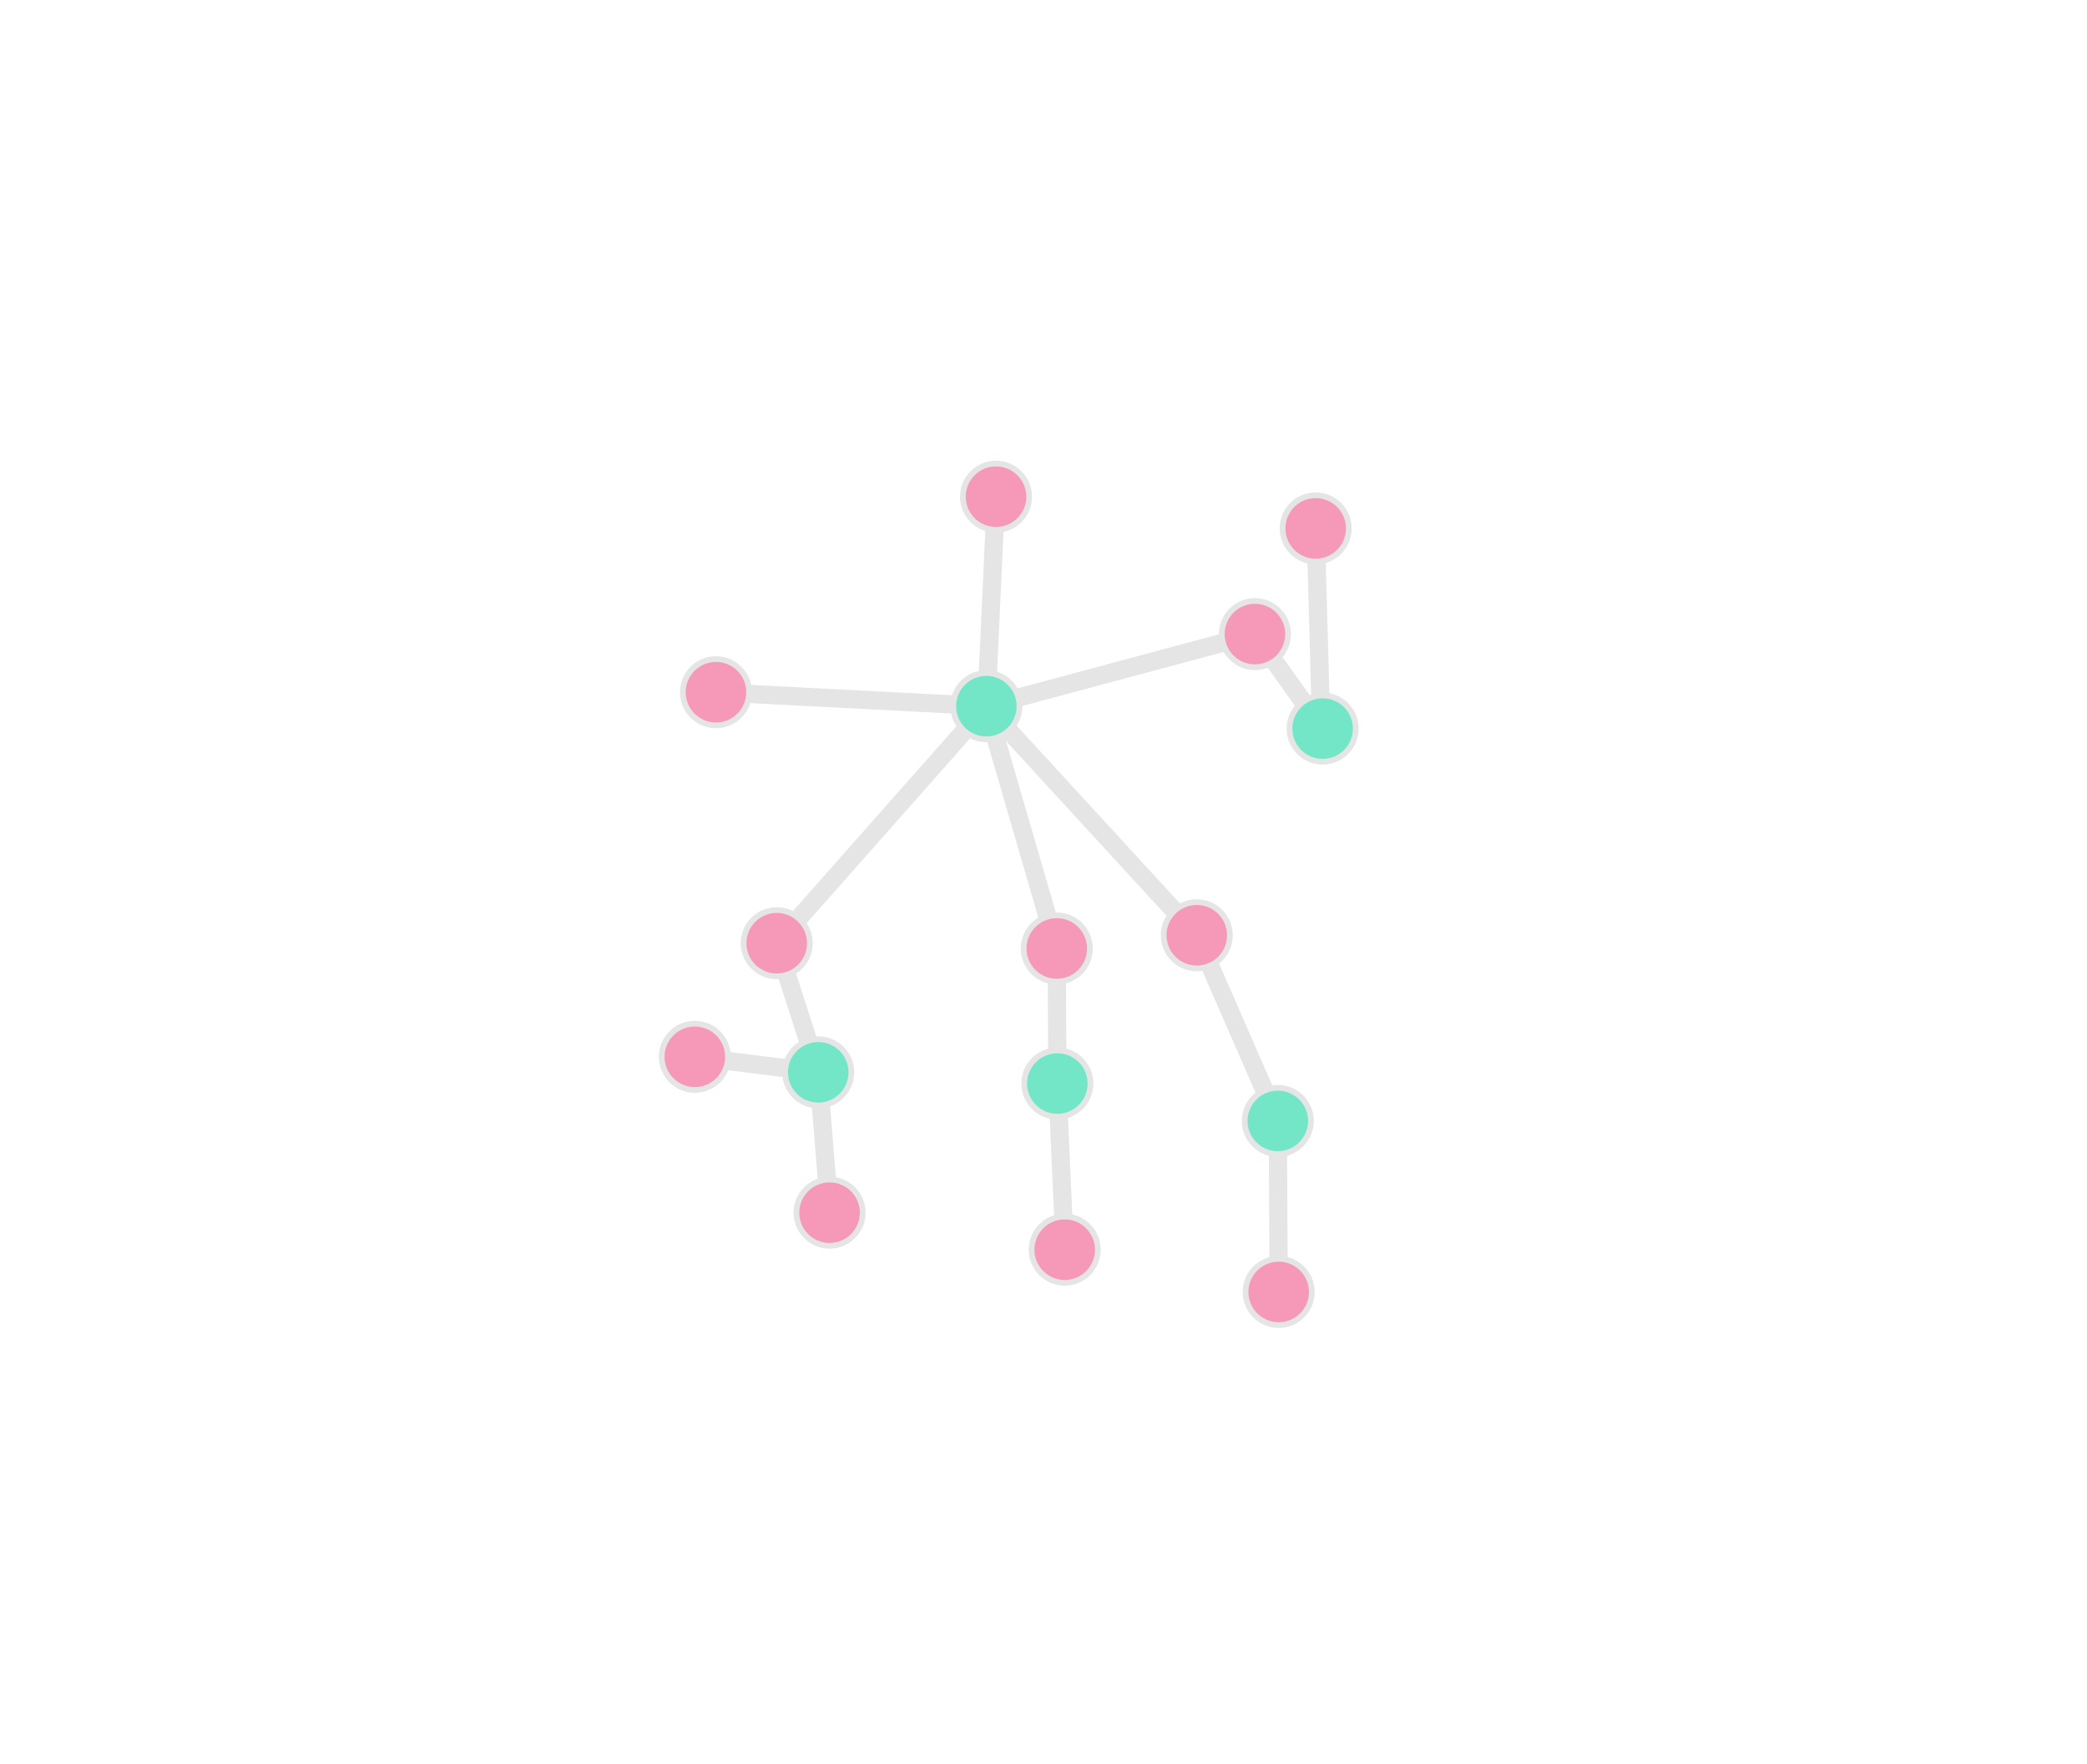
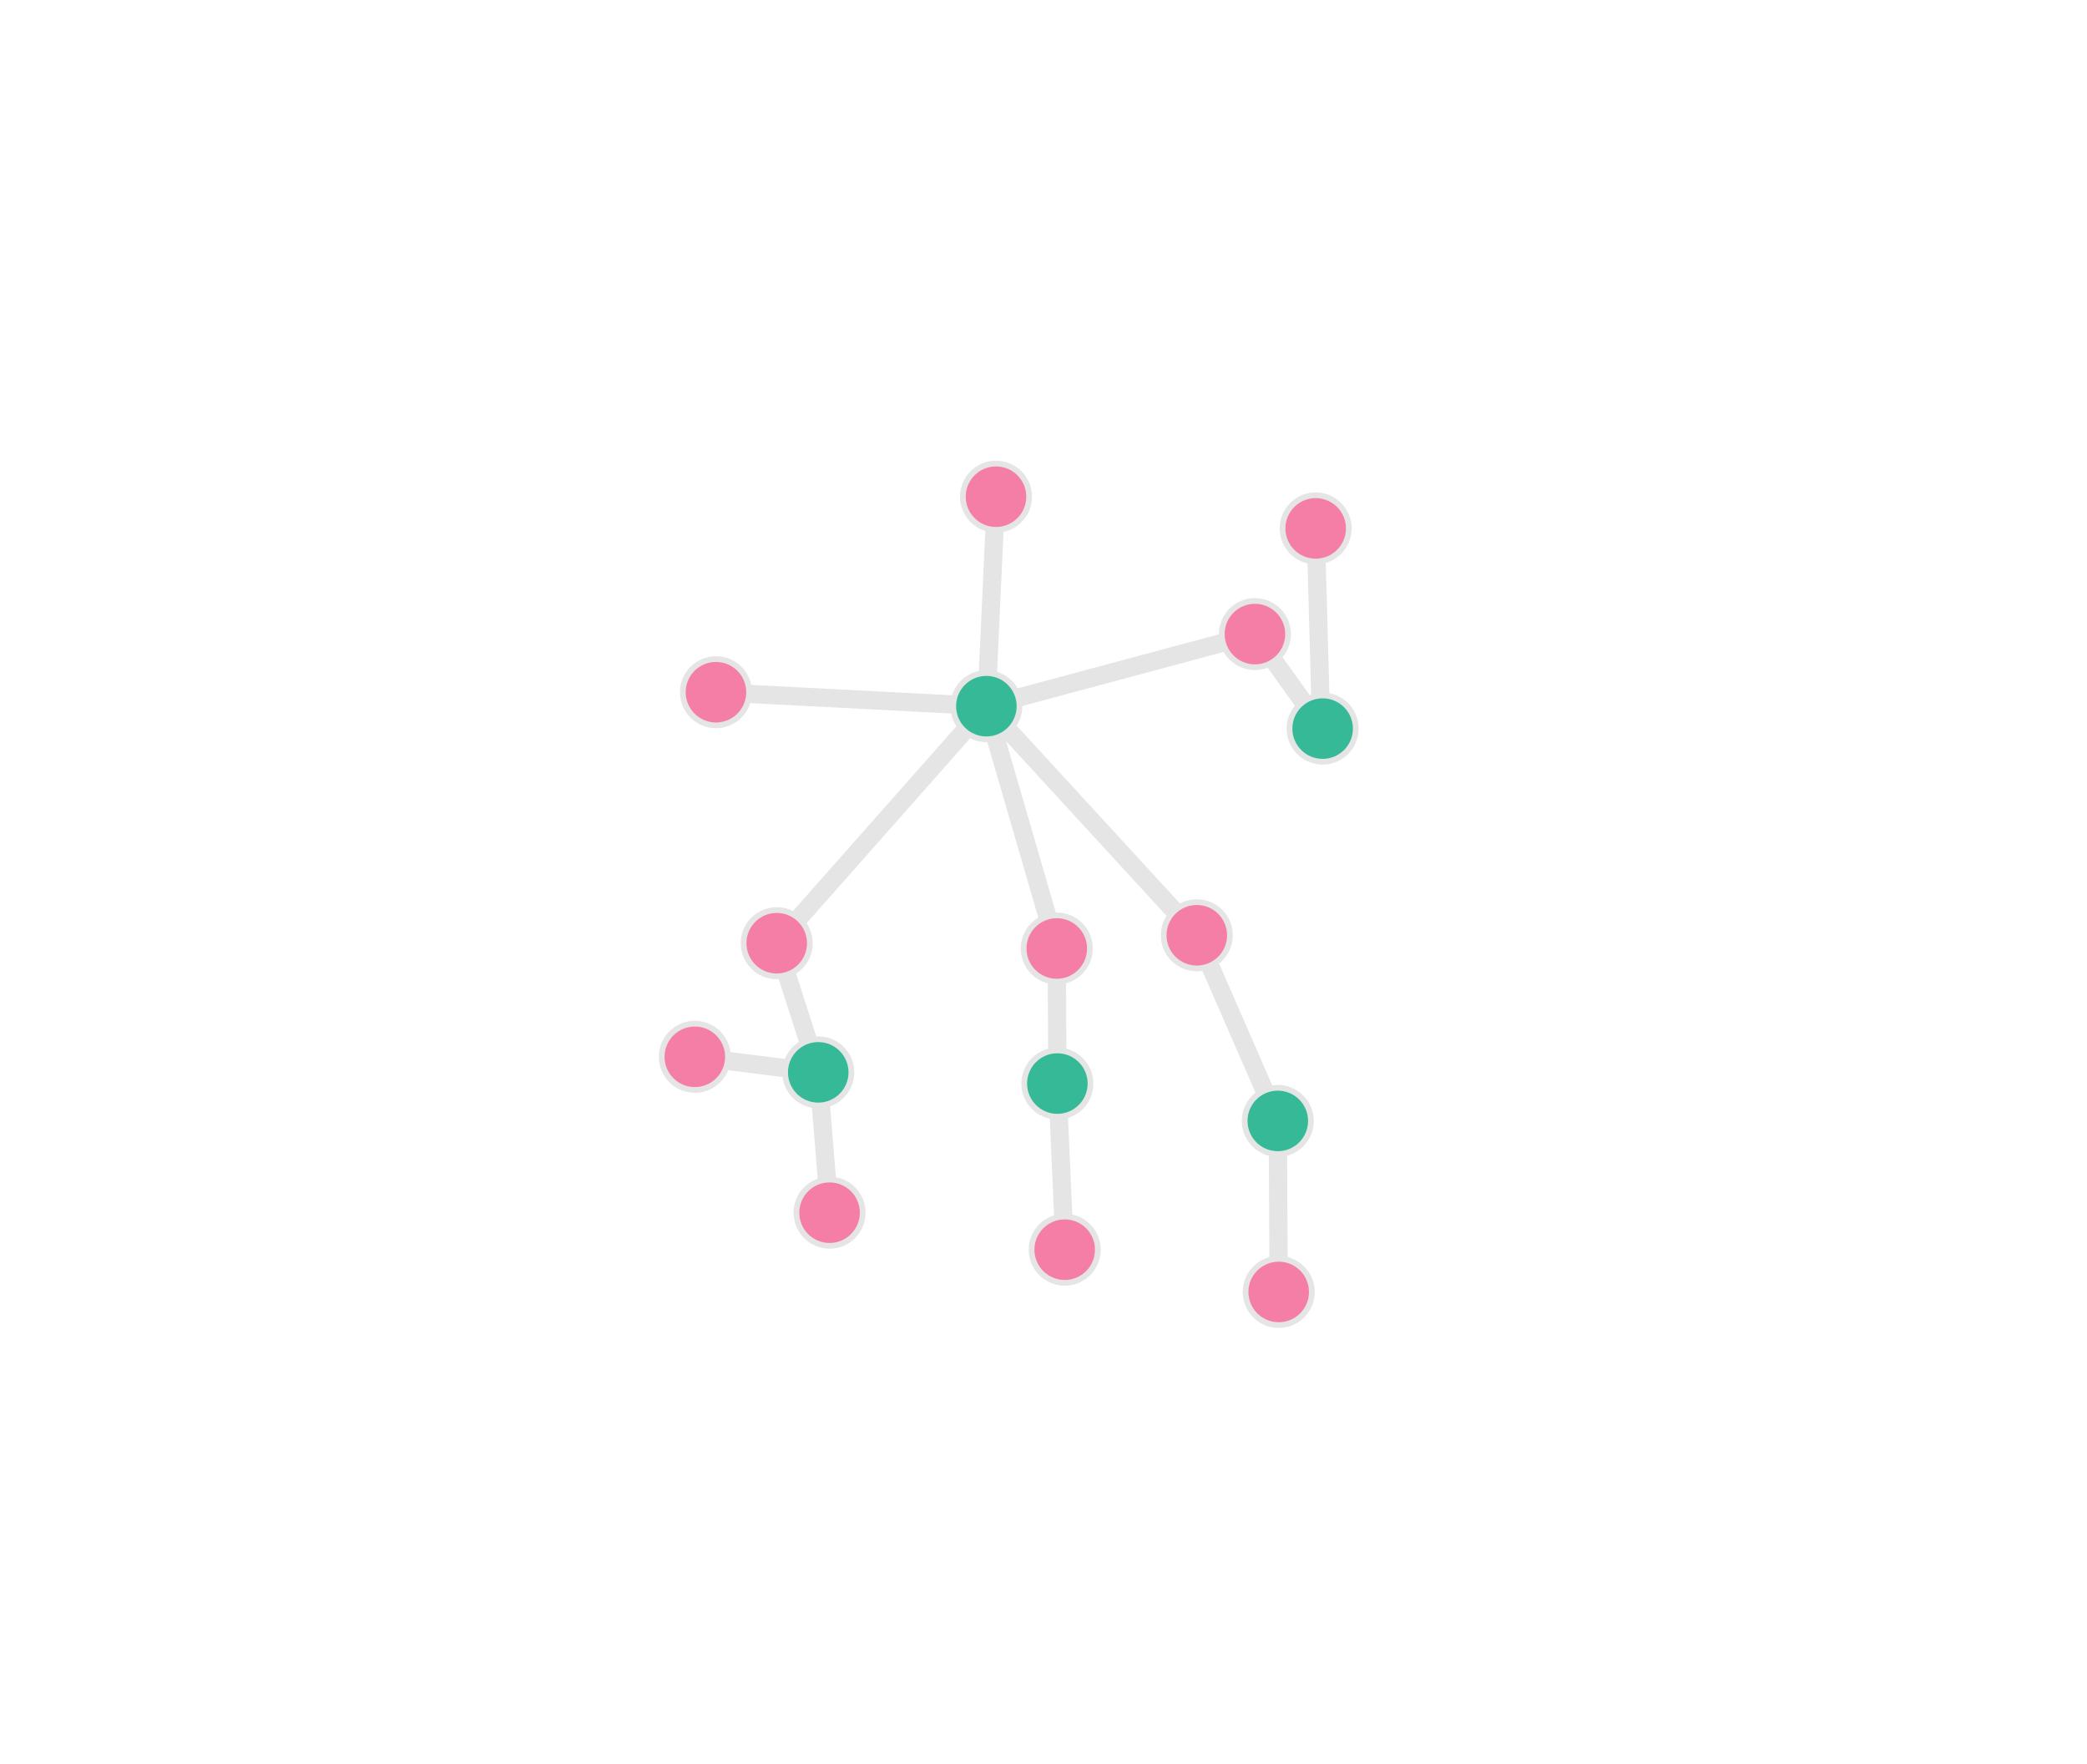
<svg xmlns="http://www.w3.org/2000/svg" width="400mm" height="338mm" version="1.1" id="svg3389">
  <defs id="defs3333" />
  <g id="g1998" transform="translate(-2246.138,333.6348)">
    <path style="fill:none;stroke:#e5e5e5;stroke-width:13.228;stroke-linecap:butt;stroke-linejoin:miter;stroke-opacity:1;stroke-dasharray:none" d="m 2764.779,167.782 195.882,10.117 6.981,-151.738" id="path621" />
    <path style="fill:none;stroke:#e5e5e5;stroke-width:13.228;stroke-linecap:butt;stroke-linejoin:miter;stroke-opacity:1;stroke-dasharray:none" d="m 2960.661,177.899 194.534,-52.221 47.994,67.289 -3.976,-143.842" id="path623" />
    <path style="fill:none;stroke:#e5e5e5;stroke-width:13.228;stroke-linecap:butt;stroke-linejoin:miter;stroke-opacity:1;stroke-dasharray:none" d="m 2960.661,177.899 -151.865,171.694 30.071,93.545 -89.399,-11.252" id="path625" />
    <path style="fill:none;stroke:#e5e5e5;stroke-width:13.228;stroke-linecap:butt;stroke-linejoin:miter;stroke-opacity:1;stroke-dasharray:none" d="m 2838.867,443.138 8.205,101.663" id="path627" />
    <path style="fill:none;stroke:#e5e5e5;stroke-width:13.228;stroke-linecap:butt;stroke-linejoin:miter;stroke-opacity:1;stroke-dasharray:none" d="m 3017.401,571.594 -5.316,-120.336 -0.426,-97.837 -50.998,-175.522 152.43,165.953 58.679,134.472 0.649,123.892" id="path629" />
-     <circle style="fill:#73e6c8;fill-opacity:1;stroke:#e5e5e5;stroke-width:4.157;stroke-linecap:butt;stroke-linejoin:round;stroke-miterlimit:10;stroke-dasharray:none;stroke-opacity:1" id="path395-5-3-3-35-2-0-7-5" cx="2960.661" cy="177.899" r="24.005" />
-     <circle style="fill:#73e6c8;fill-opacity:1;stroke:#e5e5e5;stroke-width:4.157;stroke-linecap:butt;stroke-linejoin:round;stroke-miterlimit:10;stroke-dasharray:none;stroke-opacity:1" id="path395-5-3-3-35-2-0-7-5-3" cx="2838.867" cy="443.138" r="24.005" />
-     <circle style="fill:#73e6c8;fill-opacity:1;stroke:#e5e5e5;stroke-width:4.157;stroke-linecap:butt;stroke-linejoin:round;stroke-miterlimit:10;stroke-dasharray:none;stroke-opacity:1" id="path395-5-3-3-35-2-0-7-5-6" cx="3012.085" cy="451.258" r="24.005" />
-     <circle style="fill:#73e6c8;fill-opacity:1;stroke:#e5e5e5;stroke-width:4.157;stroke-linecap:butt;stroke-linejoin:round;stroke-miterlimit:10;stroke-dasharray:none;stroke-opacity:1" id="path395-5-3-3-35-2-0-7-5-7" cx="3171.77" cy="478.323" r="24.005" />
-     <circle style="fill:#73e6c8;fill-opacity:1;stroke:#e5e5e5;stroke-width:4.157;stroke-linecap:butt;stroke-linejoin:round;stroke-miterlimit:10;stroke-dasharray:none;stroke-opacity:1" id="path395-5-3-3-35-2-0-7-5-5" cx="3204.248" cy="194.138" r="24.005" />
-     <circle style="fill:#f698b8;fill-opacity:1;stroke:#e5e5e5;stroke-width:4.157;stroke-linecap:butt;stroke-linejoin:round;stroke-miterlimit:10;stroke-dasharray:none;stroke-opacity:1" id="path395-5-3-3-35-2-28-0-8" cx="2808.796" cy="349.593" r="24.005" />
-     <circle style="fill:#f698b8;fill-opacity:1;stroke:#e5e5e5;stroke-width:4.157;stroke-linecap:butt;stroke-linejoin:round;stroke-miterlimit:10;stroke-dasharray:none;stroke-opacity:1" id="path395-5-3-3-35-2-28-0-8-3" cx="3011.659" cy="353.421" r="24.005" />
-     <circle style="fill:#f698b8;fill-opacity:1;stroke:#e5e5e5;stroke-width:4.157;stroke-linecap:butt;stroke-linejoin:round;stroke-miterlimit:10;stroke-dasharray:none;stroke-opacity:1" id="path395-5-3-3-35-2-28-0-8-5" cx="3113.091" cy="343.851" r="24.005" />
-     <circle style="fill:#f698b8;fill-opacity:1;stroke:#e5e5e5;stroke-width:4.157;stroke-linecap:butt;stroke-linejoin:round;stroke-miterlimit:10;stroke-dasharray:none;stroke-opacity:1" id="path395-5-3-3-35-2-28-0-8-6" cx="3155.195" cy="125.678" r="24.005" />
-     <circle style="fill:#f698b8;fill-opacity:1;stroke:#e5e5e5;stroke-width:4.157;stroke-linecap:butt;stroke-linejoin:round;stroke-miterlimit:10;stroke-dasharray:none;stroke-opacity:1" id="path395-5-3-3-35-2-28-0-8-2" cx="2967.642" cy="26.16" r="24.005" />
-     <circle style="fill:#f698b8;fill-opacity:1;stroke:#e5e5e5;stroke-width:4.157;stroke-linecap:butt;stroke-linejoin:round;stroke-miterlimit:10;stroke-dasharray:none;stroke-opacity:1" id="path395-5-3-3-35-2-28-0-8-9" cx="2764.779" cy="167.782" r="24.005" />
-     <circle style="fill:#f698b8;fill-opacity:1;stroke:#e5e5e5;stroke-width:4.157;stroke-linecap:butt;stroke-linejoin:round;stroke-miterlimit:10;stroke-dasharray:none;stroke-opacity:1" id="path395-5-3-3-35-2-28-0-8-1" cx="2847.072" cy="544.801" r="24.005" />
-     <circle style="fill:#f698b8;fill-opacity:1;stroke:#e5e5e5;stroke-width:4.157;stroke-linecap:butt;stroke-linejoin:round;stroke-miterlimit:10;stroke-dasharray:none;stroke-opacity:1" id="path395-5-3-3-35-2-28-0-8-27" cx="3017.401" cy="571.594" r="24.005" />
-     <circle style="fill:#f698b8;fill-opacity:1;stroke:#e5e5e5;stroke-width:4.157;stroke-linecap:butt;stroke-linejoin:round;stroke-miterlimit:10;stroke-dasharray:none;stroke-opacity:1" id="path395-5-3-3-35-2-28-0-8-0" cx="3172.419" cy="602.215" r="24.005" />
-     <circle style="fill:#f698b8;fill-opacity:1;stroke:#e5e5e5;stroke-width:4.157;stroke-linecap:butt;stroke-linejoin:round;stroke-miterlimit:10;stroke-dasharray:none;stroke-opacity:1" id="path395-5-3-3-35-2-28-0-8-93" cx="3199.212" cy="49.126" r="24.005" />
-     <circle style="fill:#f698b8;fill-opacity:1;stroke:#e5e5e5;stroke-width:4.157;stroke-linecap:butt;stroke-linejoin:round;stroke-miterlimit:10;stroke-dasharray:none;stroke-opacity:1" id="path395-5-3-3-35-2-28-0-8-60" cx="2749.468" cy="431.886" r="24.005" />
+     <circle style="fill:#35b996;fill-opacity:1;stroke:#e5e5e5;stroke-width:4.157;stroke-linecap:butt;stroke-linejoin:round;stroke-miterlimit:10;stroke-dasharray:none;stroke-opacity:1" id="path395-5-3-3-35-2-0-7-5" cx="2960.661" cy="177.899" r="24.005" />
+     <circle style="fill:#35b996;fill-opacity:1;stroke:#e5e5e5;stroke-width:4.157;stroke-linecap:butt;stroke-linejoin:round;stroke-miterlimit:10;stroke-dasharray:none;stroke-opacity:1" id="path395-5-3-3-35-2-0-7-5-3" cx="2838.867" cy="443.138" r="24.005" />
+     <circle style="fill:#35b996;fill-opacity:1;stroke:#e5e5e5;stroke-width:4.157;stroke-linecap:butt;stroke-linejoin:round;stroke-miterlimit:10;stroke-dasharray:none;stroke-opacity:1" id="path395-5-3-3-35-2-0-7-5-6" cx="3012.085" cy="451.258" r="24.005" />
+     <circle style="fill:#35b996;fill-opacity:1;stroke:#e5e5e5;stroke-width:4.157;stroke-linecap:butt;stroke-linejoin:round;stroke-miterlimit:10;stroke-dasharray:none;stroke-opacity:1" id="path395-5-3-3-35-2-0-7-5-7" cx="3171.77" cy="478.323" r="24.005" />
+     <circle style="fill:#35b996;fill-opacity:1;stroke:#e5e5e5;stroke-width:4.157;stroke-linecap:butt;stroke-linejoin:round;stroke-miterlimit:10;stroke-dasharray:none;stroke-opacity:1" id="path395-5-3-3-35-2-0-7-5-5" cx="3204.248" cy="194.138" r="24.005" />
+     <circle style="fill:#f47ea6;fill-opacity:1;stroke:#e5e5e5;stroke-width:4.157;stroke-linecap:butt;stroke-linejoin:round;stroke-miterlimit:10;stroke-dasharray:none;stroke-opacity:1" id="path395-5-3-3-35-2-28-0-8" cx="2808.796" cy="349.593" r="24.005" />
+     <circle style="fill:#f47ea6;fill-opacity:1;stroke:#e5e5e5;stroke-width:4.157;stroke-linecap:butt;stroke-linejoin:round;stroke-miterlimit:10;stroke-dasharray:none;stroke-opacity:1" id="path395-5-3-3-35-2-28-0-8-3" cx="3011.659" cy="353.421" r="24.005" />
+     <circle style="fill:#f47ea6;fill-opacity:1;stroke:#e5e5e5;stroke-width:4.157;stroke-linecap:butt;stroke-linejoin:round;stroke-miterlimit:10;stroke-dasharray:none;stroke-opacity:1" id="path395-5-3-3-35-2-28-0-8-5" cx="3113.091" cy="343.851" r="24.005" />
+     <circle style="fill:#f47ea6;fill-opacity:1;stroke:#e5e5e5;stroke-width:4.157;stroke-linecap:butt;stroke-linejoin:round;stroke-miterlimit:10;stroke-dasharray:none;stroke-opacity:1" id="path395-5-3-3-35-2-28-0-8-6" cx="3155.195" cy="125.678" r="24.005" />
+     <circle style="fill:#f47ea6;fill-opacity:1;stroke:#e5e5e5;stroke-width:4.157;stroke-linecap:butt;stroke-linejoin:round;stroke-miterlimit:10;stroke-dasharray:none;stroke-opacity:1" id="path395-5-3-3-35-2-28-0-8-2" cx="2967.642" cy="26.16" r="24.005" />
+     <circle style="fill:#f47ea6;fill-opacity:1;stroke:#e5e5e5;stroke-width:4.157;stroke-linecap:butt;stroke-linejoin:round;stroke-miterlimit:10;stroke-dasharray:none;stroke-opacity:1" id="path395-5-3-3-35-2-28-0-8-9" cx="2764.779" cy="167.782" r="24.005" />
+     <circle style="fill:#f47ea6;fill-opacity:1;stroke:#e5e5e5;stroke-width:4.157;stroke-linecap:butt;stroke-linejoin:round;stroke-miterlimit:10;stroke-dasharray:none;stroke-opacity:1" id="path395-5-3-3-35-2-28-0-8-1" cx="2847.072" cy="544.801" r="24.005" />
+     <circle style="fill:#f47ea6;fill-opacity:1;stroke:#e5e5e5;stroke-width:4.157;stroke-linecap:butt;stroke-linejoin:round;stroke-miterlimit:10;stroke-dasharray:none;stroke-opacity:1" id="path395-5-3-3-35-2-28-0-8-27" cx="3017.401" cy="571.594" r="24.005" />
+     <circle style="fill:#f47ea6;fill-opacity:1;stroke:#e5e5e5;stroke-width:4.157;stroke-linecap:butt;stroke-linejoin:round;stroke-miterlimit:10;stroke-dasharray:none;stroke-opacity:1" id="path395-5-3-3-35-2-28-0-8-0" cx="3172.419" cy="602.215" r="24.005" />
+     <circle style="fill:#f47ea6;fill-opacity:1;stroke:#e5e5e5;stroke-width:4.157;stroke-linecap:butt;stroke-linejoin:round;stroke-miterlimit:10;stroke-dasharray:none;stroke-opacity:1" id="path395-5-3-3-35-2-28-0-8-93" cx="3199.212" cy="49.126" r="24.005" />
+     <circle style="fill:#f47ea6;fill-opacity:1;stroke:#e5e5e5;stroke-width:4.157;stroke-linecap:butt;stroke-linejoin:round;stroke-miterlimit:10;stroke-dasharray:none;stroke-opacity:1" id="path395-5-3-3-35-2-28-0-8-60" cx="2749.468" cy="431.886" r="24.005" />
  </g>
</svg>
